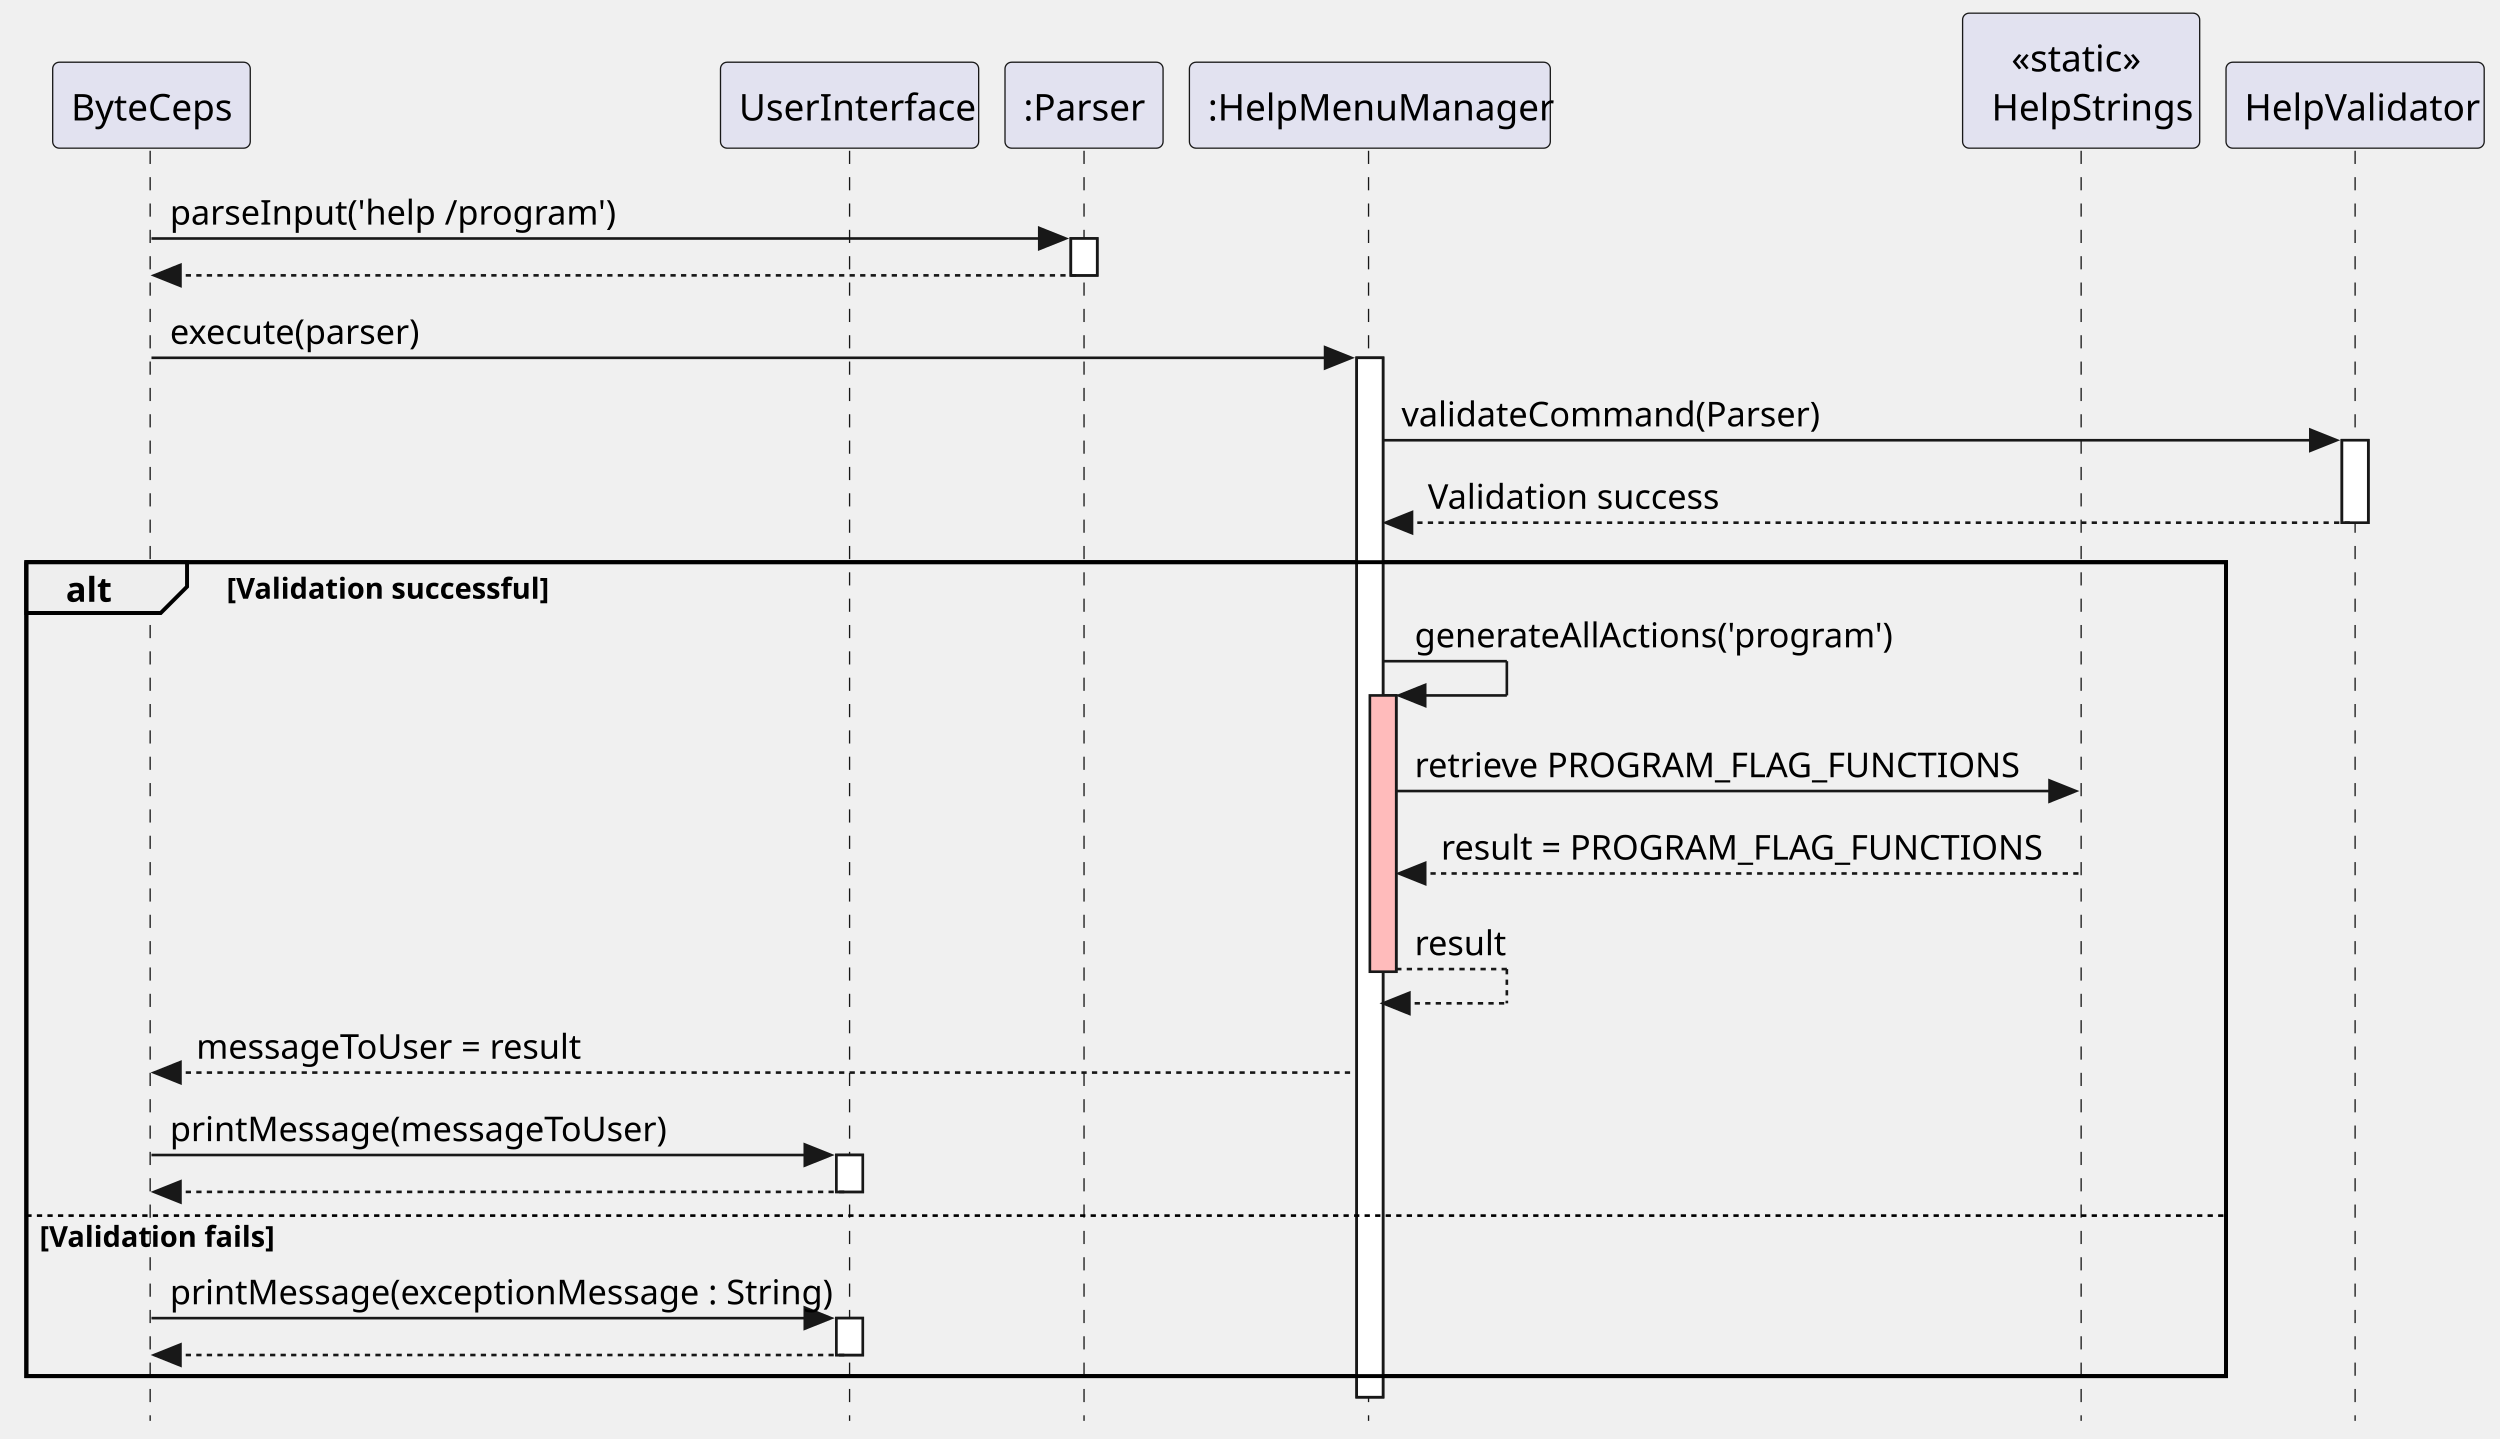
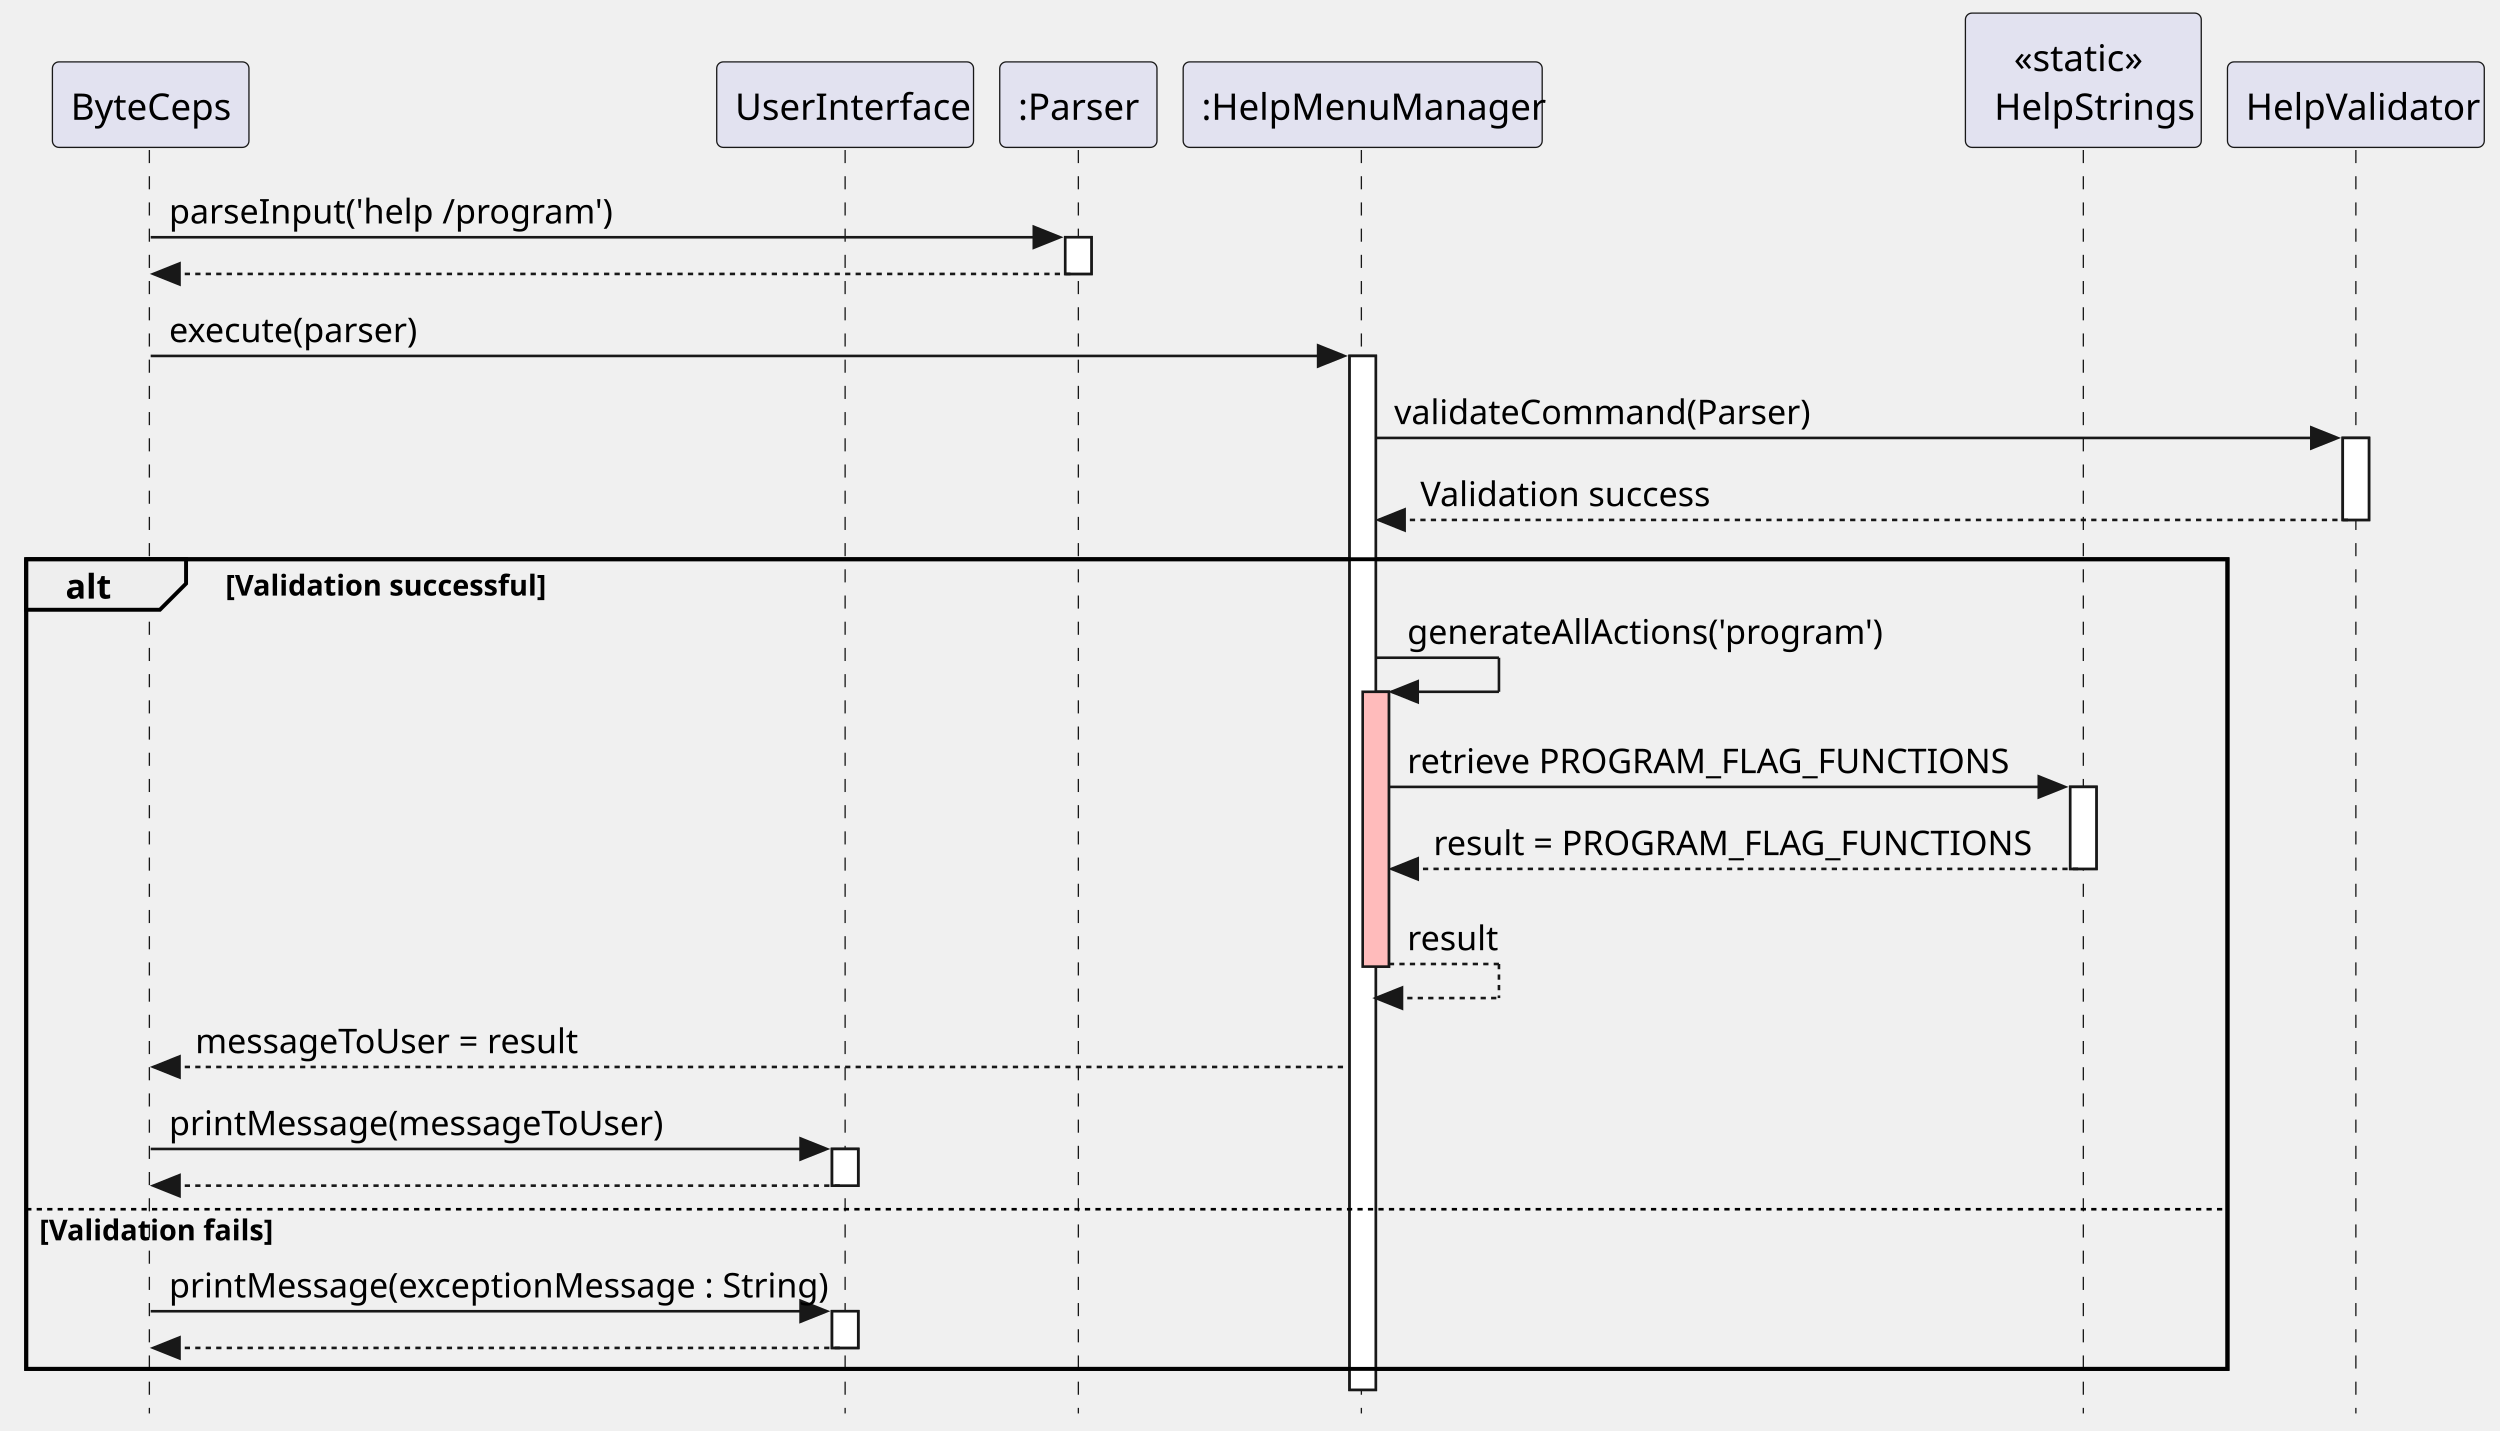
- <svg xmlns="http://www.w3.org/2000/svg" contentStyleType="text/css" height="546px" preserveAspectRatio="none" style="width:949px;height:546px;background:#FFFFFF;" version="1.1" viewBox="0 0 949 546" width="949px" zoomAndPan="magnify">
+ <svg xmlns="http://www.w3.org/2000/svg" contentStyleType="text/css" height="546px" preserveAspectRatio="none" style="width:954px;height:546px;background:#FFFFFF;" version="1.1" viewBox="0 0 954 546" width="954px" zoomAndPan="magnify">
  <defs />
  <g>
    <rect fill="#FFFFFF" height="14" style="stroke:#181818;stroke-width:1.0;" width="10" x="317.5" y="438.443" />
    <rect fill="#FFFFFF" height="14" style="stroke:#181818;stroke-width:1.0;" width="10" x="317.5" y="500.365" />
    <rect fill="#FFFFFF" height="14" style="stroke:#181818;stroke-width:1.0;" width="10" x="406.5" y="90.533" />
    <rect fill="#FFFFFF" height="394.541" style="stroke:#181818;stroke-width:1.0;" width="10" x="515" y="135.824" />
    <rect fill="#FFBBBB" height="104.873" style="stroke:#181818;stroke-width:1.0;" width="10" x="520" y="263.988" />
-     <rect fill="#FFFFFF" height="31.291" style="stroke:#181818;stroke-width:1.0;" width="10" x="889" y="167.115" />
-     <rect fill="none" height="308.959" style="stroke:#000000;stroke-width:1.5;" width="835" x="10" y="213.406" />
+     <rect fill="#FFFFFF" height="31.291" style="stroke:#181818;stroke-width:1.0;" width="10" x="790" y="300.279" />
+     <rect fill="#FFFFFF" height="31.291" style="stroke:#181818;stroke-width:1.0;" width="10" x="894" y="167.115" />
+     <rect fill="none" height="308.959" style="stroke:#000000;stroke-width:1.5;" width="840" x="10" y="213.406" />
    <line style="stroke:#181818;stroke-width:0.5;stroke-dasharray:5.0,5.0;" x1="57" x2="57" y1="57.242" y2="539.365" />
    <line style="stroke:#181818;stroke-width:0.5;stroke-dasharray:5.0,5.0;" x1="322.5" x2="322.5" y1="57.242" y2="539.365" />
    <line style="stroke:#181818;stroke-width:0.5;stroke-dasharray:5.0,5.0;" x1="411.5" x2="411.5" y1="57.242" y2="539.365" />
    <line style="stroke:#181818;stroke-width:0.5;stroke-dasharray:5.0,5.0;" x1="519.5" x2="519.5" y1="57.242" y2="539.365" />
-     <line style="stroke:#181818;stroke-width:0.5;stroke-dasharray:5.0,5.0;" x1="790" x2="790" y1="57.242" y2="539.365" />
-     <line style="stroke:#181818;stroke-width:0.5;stroke-dasharray:5.0,5.0;" x1="894" x2="894" y1="57.242" y2="539.365" />
+     <line style="stroke:#181818;stroke-width:0.5;stroke-dasharray:5.0,5.0;" x1="795" x2="795" y1="57.242" y2="539.365" />
+     <line style="stroke:#181818;stroke-width:0.5;stroke-dasharray:5.0,5.0;" x1="899" x2="899" y1="57.242" y2="539.365" />
    <rect fill="#E2E2F0" height="32.621" rx="2.5" ry="2.5" style="stroke:#181818;stroke-width:0.5;" width="75" x="20" y="23.621" />
    <text fill="#000000" font-family="sans-serif" font-size="14" lengthAdjust="spacing" textLength="61" x="27" y="45.728">ByteCeps</text>
    <rect fill="#E2E2F0" height="32.621" rx="2.5" ry="2.5" style="stroke:#181818;stroke-width:0.5;" width="98" x="273.5" y="23.621" />
    <text fill="#000000" font-family="sans-serif" font-size="14" lengthAdjust="spacing" textLength="84" x="280.5" y="45.728">UserInterface</text>
    <rect fill="#E2E2F0" height="32.621" rx="2.5" ry="2.5" style="stroke:#181818;stroke-width:0.5;" width="60" x="381.5" y="23.621" />
    <text fill="#000000" font-family="sans-serif" font-size="14" lengthAdjust="spacing" textLength="46" x="388.5" y="45.728">:Parser</text>
    <rect fill="#E2E2F0" height="32.621" rx="2.5" ry="2.5" style="stroke:#181818;stroke-width:0.5;" width="137" x="451.5" y="23.621" />
    <text fill="#000000" font-family="sans-serif" font-size="14" lengthAdjust="spacing" textLength="123" x="458.5" y="45.728">:HelpMenuManager</text>
-     <rect fill="#E2E2F0" height="51.242" rx="2.5" ry="2.5" style="stroke:#181818;stroke-width:0.5;" width="90" x="745" y="5" />
-     <text fill="#000000" font-family="sans-serif" font-size="14" lengthAdjust="spacing" textLength="49" x="763.5" y="27.107">«static»</text>
-     <text fill="#000000" font-family="sans-serif" font-size="14" lengthAdjust="spacing" textLength="72" x="756" y="45.728">HelpStrings</text>
-     <rect fill="#E2E2F0" height="32.621" rx="2.5" ry="2.5" style="stroke:#181818;stroke-width:0.5;" width="98" x="845" y="23.621" />
-     <text fill="#000000" font-family="sans-serif" font-size="14" lengthAdjust="spacing" textLength="84" x="852" y="45.728">HelpValidator</text>
+     <rect fill="#E2E2F0" height="51.242" rx="2.5" ry="2.5" style="stroke:#181818;stroke-width:0.5;" width="90" x="750" y="5" />
+     <text fill="#000000" font-family="sans-serif" font-size="14" lengthAdjust="spacing" textLength="49" x="768.5" y="27.107">«static»</text>
+     <text fill="#000000" font-family="sans-serif" font-size="14" lengthAdjust="spacing" textLength="72" x="761" y="45.728">HelpStrings</text>
+     <rect fill="#E2E2F0" height="32.621" rx="2.5" ry="2.5" style="stroke:#181818;stroke-width:0.5;" width="98" x="850" y="23.621" />
+     <text fill="#000000" font-family="sans-serif" font-size="14" lengthAdjust="spacing" textLength="84" x="857" y="45.728">HelpValidator</text>
    <rect fill="#FFFFFF" height="14" style="stroke:#181818;stroke-width:1.0;" width="10" x="317.5" y="438.443" />
    <rect fill="#FFFFFF" height="14" style="stroke:#181818;stroke-width:1.0;" width="10" x="317.5" y="500.365" />
    <rect fill="#FFFFFF" height="14" style="stroke:#181818;stroke-width:1.0;" width="10" x="406.5" y="90.533" />
    <rect fill="#FFFFFF" height="394.541" style="stroke:#181818;stroke-width:1.0;" width="10" x="515" y="135.824" />
    <rect fill="#FFBBBB" height="104.873" style="stroke:#181818;stroke-width:1.0;" width="10" x="520" y="263.988" />
-     <rect fill="#FFFFFF" height="31.291" style="stroke:#181818;stroke-width:1.0;" width="10" x="889" y="167.115" />
+     <rect fill="#FFFFFF" height="31.291" style="stroke:#181818;stroke-width:1.0;" width="10" x="790" y="300.279" />
+     <rect fill="#FFFFFF" height="31.291" style="stroke:#181818;stroke-width:1.0;" width="10" x="894" y="167.115" />
    <polygon fill="#181818" points="394.5,86.533,404.5,90.533,394.5,94.533" style="stroke:#181818;stroke-width:1.0;" />
    <line style="stroke:#181818;stroke-width:1.0;" x1="57.5" x2="400.5" y1="90.533" y2="90.533" />
    <text fill="#000000" font-family="sans-serif" font-size="13" lengthAdjust="spacing" textLength="151" x="64.5" y="85.27">parseInput('help /program')</text>
    <polygon fill="#181818" points="68.5,100.533,58.5,104.533,68.5,108.533" style="stroke:#181818;stroke-width:1.0;" />
    <line style="stroke:#181818;stroke-width:1.0;stroke-dasharray:2.0,2.0;" x1="62.5" x2="410.5" y1="104.533" y2="104.533" />
    <polygon fill="#181818" points="503,131.824,513,135.824,503,139.824" style="stroke:#181818;stroke-width:1.0;" />
    <line style="stroke:#181818;stroke-width:1.0;" x1="57.5" x2="509" y1="135.824" y2="135.824" />
    <text fill="#000000" font-family="sans-serif" font-size="13" lengthAdjust="spacing" textLength="90" x="64.5" y="130.561">execute(parser)</text>
-     <polygon fill="#181818" points="877,163.115,887,167.115,877,171.115" style="stroke:#181818;stroke-width:1.0;" />
-     <line style="stroke:#181818;stroke-width:1.0;" x1="525" x2="883" y1="167.115" y2="167.115" />
+     <polygon fill="#181818" points="882,163.115,892,167.115,882,171.115" style="stroke:#181818;stroke-width:1.0;" />
+     <line style="stroke:#181818;stroke-width:1.0;" x1="525" x2="888" y1="167.115" y2="167.115" />
    <text fill="#000000" font-family="sans-serif" font-size="13" lengthAdjust="spacing" textLength="148" x="532" y="161.852">validateCommand(Parser)</text>
    <polygon fill="#181818" points="536,194.406,526,198.406,536,202.406" style="stroke:#181818;stroke-width:1.0;" />
-     <line style="stroke:#181818;stroke-width:1.0;stroke-dasharray:2.0,2.0;" x1="530" x2="893" y1="198.406" y2="198.406" />
+     <line style="stroke:#181818;stroke-width:1.0;stroke-dasharray:2.0,2.0;" x1="530" x2="898" y1="198.406" y2="198.406" />
    <text fill="#000000" font-family="sans-serif" font-size="13" lengthAdjust="spacing" textLength="110" x="542" y="193.144">Validation success</text>
    <path d="M10,213.406 L71,213.406 L71,222.697 L61,232.697 L10,232.697 L10,213.406 " fill="#EEEEEE" style="stroke:#000000;stroke-width:1.5;" />
-     <rect fill="none" height="308.959" style="stroke:#000000;stroke-width:1.5;" width="835" x="10" y="213.406" />
+     <rect fill="none" height="308.959" style="stroke:#000000;stroke-width:1.5;" width="840" x="10" y="213.406" />
    <text fill="#000000" font-family="sans-serif" font-size="13" font-weight="bold" lengthAdjust="spacing" textLength="16" x="25" y="228.435">alt</text>
    <text fill="#000000" font-family="sans-serif" font-size="11" font-weight="bold" lengthAdjust="spacing" textLength="126" x="86" y="227.276">[Validation successful]</text>
    <line style="stroke:#181818;stroke-width:1.0;" x1="525" x2="572" y1="250.988" y2="250.988" />
    <line style="stroke:#181818;stroke-width:1.0;" x1="572" x2="572" y1="250.988" y2="263.988" />
    <line style="stroke:#181818;stroke-width:1.0;" x1="531" x2="572" y1="263.988" y2="263.988" />
    <polygon fill="#181818" points="541,259.988,531,263.988,541,267.988" style="stroke:#181818;stroke-width:1.0;" />
    <text fill="#000000" font-family="sans-serif" font-size="13" lengthAdjust="spacing" textLength="168" x="537" y="245.726">generateAllActions('program')</text>
    <polygon fill="#181818" points="778,296.279,788,300.279,778,304.279" style="stroke:#181818;stroke-width:1.0;" />
    <line style="stroke:#181818;stroke-width:1.0;" x1="530" x2="784" y1="300.279" y2="300.279" />
    <text fill="#000000" font-family="sans-serif" font-size="13" lengthAdjust="spacing" textLength="233" x="537" y="295.017">retrieve PROGRAM_FLAG_FUNCTIONS</text>
    <polygon fill="#181818" points="541,327.57,531,331.57,541,335.57" style="stroke:#181818;stroke-width:1.0;" />
-     <line style="stroke:#181818;stroke-width:1.0;stroke-dasharray:2.0,2.0;" x1="535" x2="789" y1="331.57" y2="331.57" />
+     <line style="stroke:#181818;stroke-width:1.0;stroke-dasharray:2.0,2.0;" x1="535" x2="794" y1="331.57" y2="331.57" />
    <text fill="#000000" font-family="sans-serif" font-size="13" lengthAdjust="spacing" textLength="236" x="547" y="326.308">result = PROGRAM_FLAG_FUNCTIONS</text>
    <line style="stroke:#181818;stroke-width:1.0;stroke-dasharray:2.0,2.0;" x1="530" x2="572" y1="367.861" y2="367.861" />
    <line style="stroke:#181818;stroke-width:1.0;stroke-dasharray:2.0,2.0;" x1="572" x2="572" y1="367.861" y2="380.861" />
    <line style="stroke:#181818;stroke-width:1.0;stroke-dasharray:2.0,2.0;" x1="525" x2="572" y1="380.861" y2="380.861" />
    <polygon fill="#181818" points="535,376.861,525,380.861,535,384.861" style="stroke:#181818;stroke-width:1.0;" />
    <text fill="#000000" font-family="sans-serif" font-size="13" lengthAdjust="spacing" textLength="32" x="537" y="362.599">result</text>
    <polygon fill="#181818" points="68.5,403.152,58.5,407.152,68.5,411.152" style="stroke:#181818;stroke-width:1.0;" />
    <line style="stroke:#181818;stroke-width:1.0;stroke-dasharray:2.0,2.0;" x1="62.5" x2="514" y1="407.152" y2="407.152" />
    <text fill="#000000" font-family="sans-serif" font-size="13" lengthAdjust="spacing" textLength="142" x="74.5" y="401.89">messageToUser = result</text>
    <polygon fill="#181818" points="305.5,434.443,315.5,438.443,305.5,442.443" style="stroke:#181818;stroke-width:1.0;" />
    <line style="stroke:#181818;stroke-width:1.0;" x1="57.5" x2="311.5" y1="438.443" y2="438.443" />
    <text fill="#000000" font-family="sans-serif" font-size="13" lengthAdjust="spacing" textLength="180" x="64.5" y="433.181">printMessage(messageToUser)</text>
    <polygon fill="#181818" points="68.5,448.443,58.5,452.443,68.5,456.443" style="stroke:#181818;stroke-width:1.0;" />
    <line style="stroke:#181818;stroke-width:1.0;stroke-dasharray:2.0,2.0;" x1="62.5" x2="321.5" y1="452.443" y2="452.443" />
-     <line style="stroke:#000000;stroke-width:1.0;stroke-dasharray:2.0,2.0;" x1="10" x2="845" y1="461.443" y2="461.443" />
+     <line style="stroke:#000000;stroke-width:1.0;stroke-dasharray:2.0,2.0;" x1="10" x2="850" y1="461.443" y2="461.443" />
    <text fill="#000000" font-family="sans-serif" font-size="11" font-weight="bold" lengthAdjust="spacing" textLength="88" x="15" y="473.313">[Validation fails]</text>
    <polygon fill="#181818" points="305.5,496.365,315.5,500.365,305.5,504.365" style="stroke:#181818;stroke-width:1.0;" />
    <line style="stroke:#181818;stroke-width:1.0;" x1="57.5" x2="311.5" y1="500.365" y2="500.365" />
    <text fill="#000000" font-family="sans-serif" font-size="13" lengthAdjust="spacing" textLength="241" x="64.5" y="495.103">printMessage(exceptionMessage : String)</text>
    <polygon fill="#181818" points="68.5,510.365,58.5,514.365,68.5,518.365" style="stroke:#181818;stroke-width:1.0;" />
    <line style="stroke:#181818;stroke-width:1.0;stroke-dasharray:2.0,2.0;" x1="62.5" x2="321.5" y1="514.365" y2="514.365" />
  </g>
</svg>
